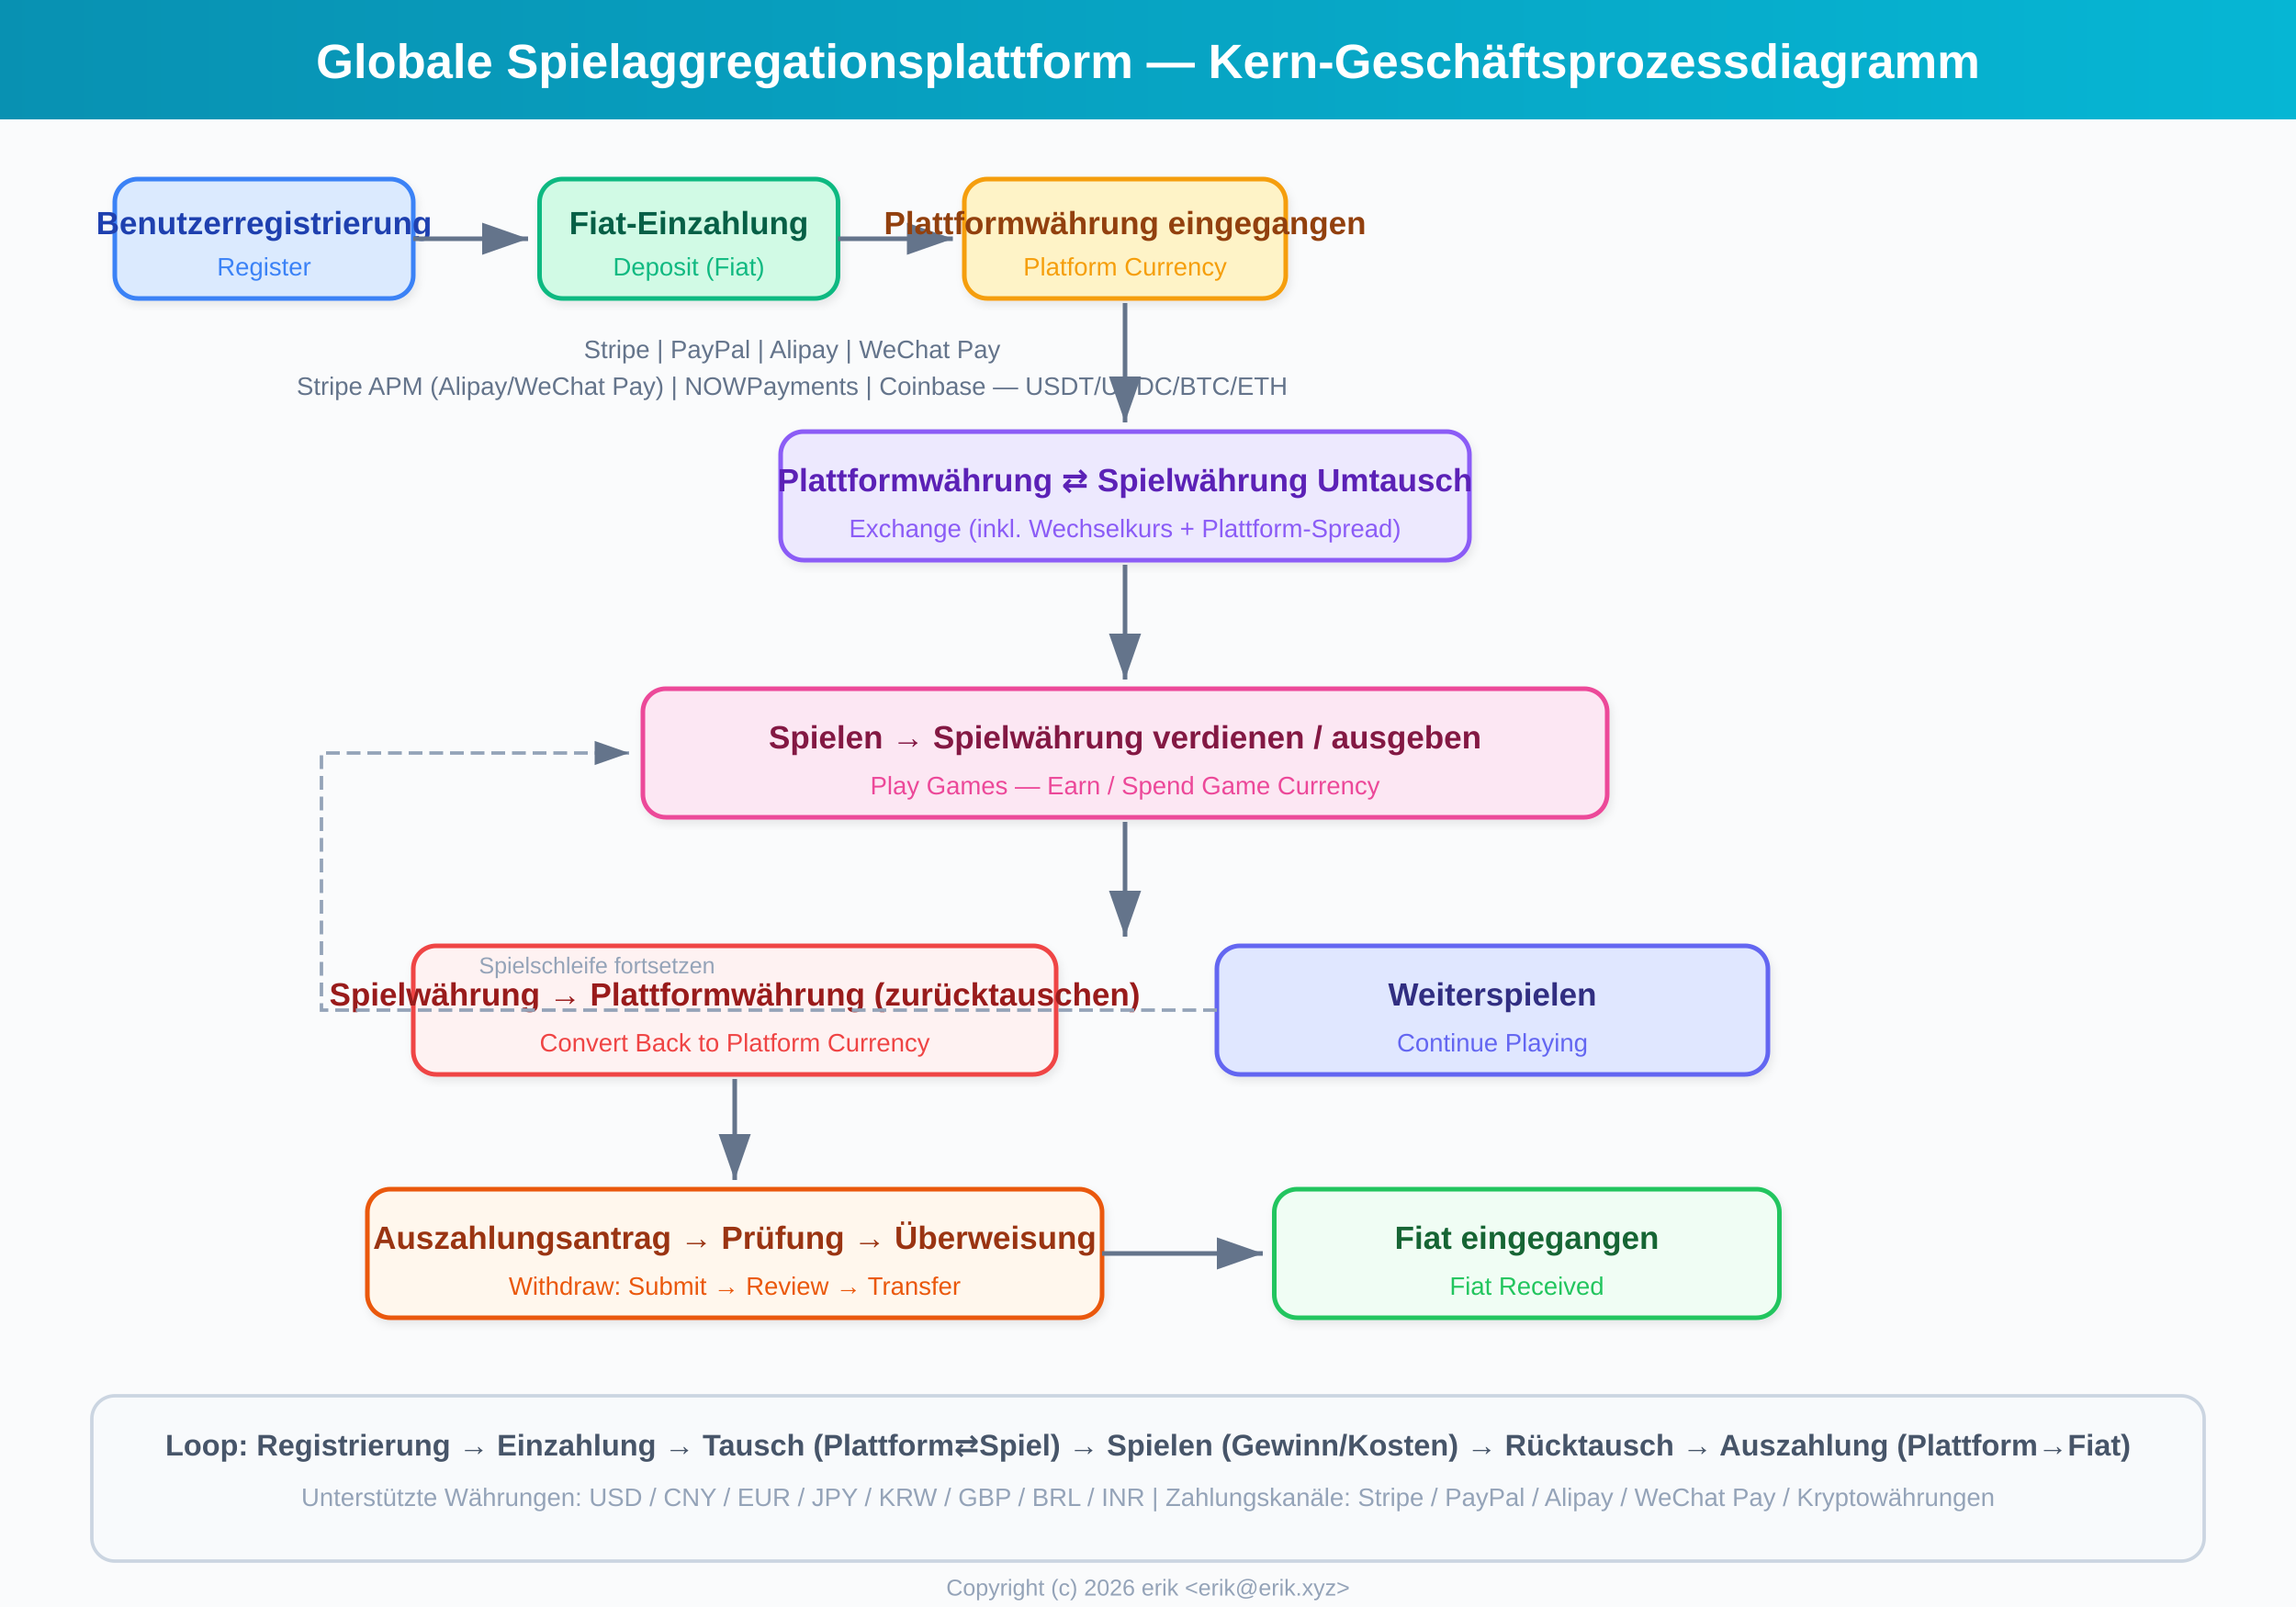
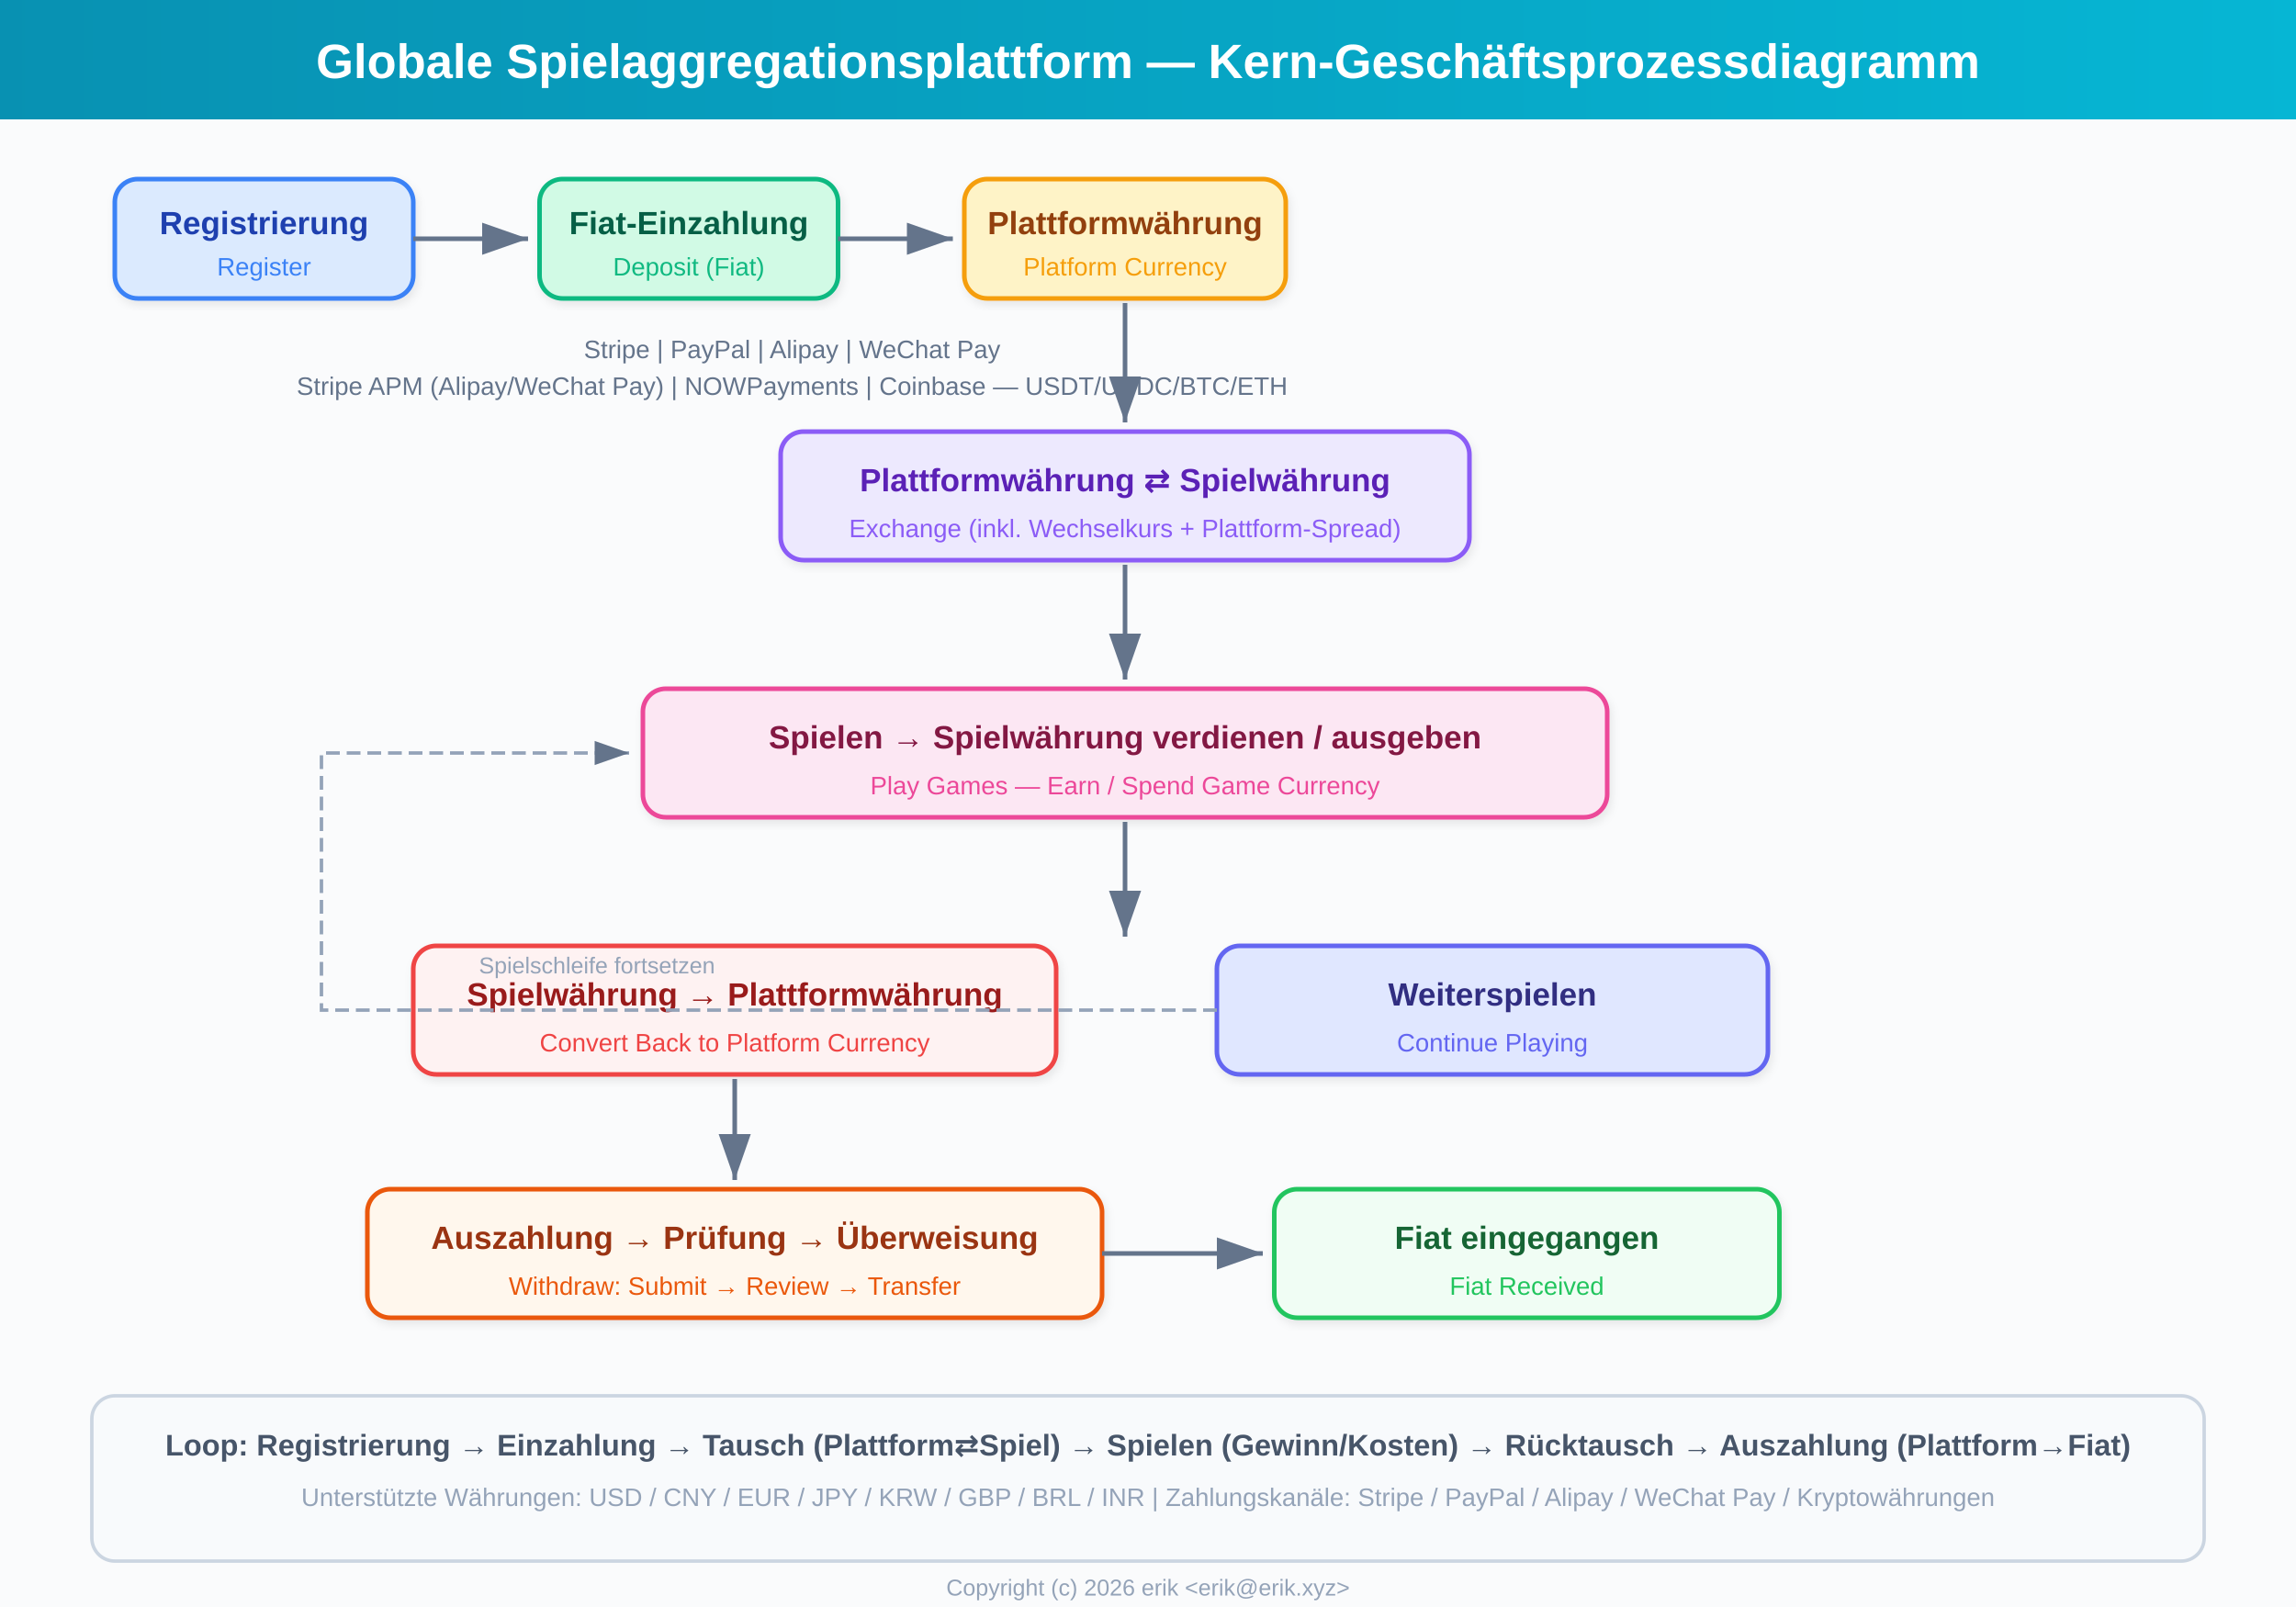
<svg xmlns="http://www.w3.org/2000/svg" viewBox="0 0 1000 700" font-family="Arial, 'Noto Sans SC', 'Noto Sans', sans-serif">
  <defs>
    <marker id="arr" markerWidth="10" markerHeight="7" refX="10" refY="3.5" orient="auto">
      <polygon points="0 0, 10 3.5, 0 7" fill="#64748b" />
    </marker>
    <linearGradient id="hd" x1="0" y1="0" x2="1" y2="0">
      <stop offset="0%" stop-color="#0891b2" />
      <stop offset="100%" stop-color="#06b6d4" />
    </linearGradient>
    <filter id="sh">
      <feDropShadow dx="1" dy="2" stdDeviation="2" flood-opacity=".08" />
    </filter>
  </defs>
  <rect width="1000" height="700" fill="#fafbfc" />
  <rect x="0" y="0" width="1000" height="52" fill="url(#hd)" />
  <text x="500" y="34" text-anchor="middle" fill="#fff" font-size="21" font-weight="bold">Globale Spielaggregationsplattform — Kern-Geschäftsprozessdiagramm</text>
  <rect x="50" y="78" width="130" height="52" rx="10" fill="#dbeafe" stroke="#3b82f6" stroke-width="2" filter="url(#sh)" />
-   <text x="115" y="102" text-anchor="middle" fill="#1e40af" font-size="14" font-weight="bold">Benutzerregistrierung</text>
+   <text x="115" y="102" text-anchor="middle" fill="#1e40af" font-size="14" font-weight="bold">Registrierung</text>
  <text x="115" y="120" text-anchor="middle" fill="#3b82f6" font-size="11">Register</text>
  <line x1="180" y1="104" x2="230" y2="104" stroke="#64748b" stroke-width="2" marker-end="url(#arr)" />
  <rect x="235" y="78" width="130" height="52" rx="10" fill="#d1fae5" stroke="#10b981" stroke-width="2" filter="url(#sh)" />
  <text x="300" y="102" text-anchor="middle" fill="#065f46" font-size="14" font-weight="bold">Fiat-Einzahlung</text>
  <text x="300" y="120" text-anchor="middle" fill="#10b981" font-size="11">Deposit (Fiat)</text>
  <line x1="365" y1="104" x2="415" y2="104" stroke="#64748b" stroke-width="2" marker-end="url(#arr)" />
  <rect x="420" y="78" width="140" height="52" rx="10" fill="#fef3c7" stroke="#f59e0b" stroke-width="2" filter="url(#sh)" />
-   <text x="490" y="102" text-anchor="middle" fill="#92400e" font-size="14" font-weight="bold">Plattformwährung eingegangen</text>
+   <text x="490" y="102" text-anchor="middle" fill="#92400e" font-size="14" font-weight="bold">Plattformwährung</text>
  <text x="490" y="120" text-anchor="middle" fill="#f59e0b" font-size="11">Platform Currency</text>
  <text x="345" y="156" text-anchor="middle" fill="#64748b" font-size="11">Stripe | PayPal | Alipay | WeChat Pay</text>
  <text x="345" y="172" text-anchor="middle" fill="#64748b" font-size="11">Stripe APM (Alipay/WeChat Pay) | NOWPayments | Coinbase — USDT/USDC/BTC/ETH</text>
  <line x1="490" y1="132" x2="490" y2="184" stroke="#64748b" stroke-width="2" marker-end="url(#arr)" />
  <rect x="340" y="188" width="300" height="56" rx="10" fill="#ede9fe" stroke="#8b5cf6" stroke-width="2" filter="url(#sh)" />
-   <text x="490" y="214" text-anchor="middle" fill="#5b21b6" font-size="14" font-weight="bold">Plattformwährung ⇄ Spielwährung Umtausch</text>
+   <text x="490" y="214" text-anchor="middle" fill="#5b21b6" font-size="14" font-weight="bold">Plattformwährung ⇄ Spielwährung</text>
  <text x="490" y="234" text-anchor="middle" fill="#8b5cf6" font-size="11">Exchange (inkl. Wechselkurs + Plattform-Spread)</text>
  <line x1="490" y1="246" x2="490" y2="296" stroke="#64748b" stroke-width="2" marker-end="url(#arr)" />
  <rect x="280" y="300" width="420" height="56" rx="10" fill="#fce7f3" stroke="#ec4899" stroke-width="2" filter="url(#sh)" />
  <text x="490" y="326" text-anchor="middle" fill="#831843" font-size="14" font-weight="bold">Spielen → Spielwährung verdienen / ausgeben</text>
  <text x="490" y="346" text-anchor="middle" fill="#ec4899" font-size="11">Play Games — Earn / Spend Game Currency</text>
  <line x1="490" y1="358" x2="490" y2="408" stroke="#64748b" stroke-width="2" marker-end="url(#arr)" />
  <rect x="180" y="412" width="280" height="56" rx="10" fill="#fef2f2" stroke="#ef4444" stroke-width="2" filter="url(#sh)" />
-   <text x="320" y="438" text-anchor="middle" fill="#991b1b" font-size="14" font-weight="bold">Spielwährung → Plattformwährung (zurücktauschen)</text>
+   <text x="320" y="438" text-anchor="middle" fill="#991b1b" font-size="14" font-weight="bold">Spielwährung → Plattformwährung</text>
  <text x="320" y="458" text-anchor="middle" fill="#ef4444" font-size="11">Convert Back to Platform Currency</text>
  <rect x="530" y="412" width="240" height="56" rx="10" fill="#e0e7ff" stroke="#6366f1" stroke-width="2" filter="url(#sh)" />
  <text x="650" y="438" text-anchor="middle" fill="#312e81" font-size="14" font-weight="bold">Weiterspielen</text>
  <text x="650" y="458" text-anchor="middle" fill="#6366f1" font-size="11">Continue Playing</text>
  <path d="M 530 440 L 140 440 L 140 328 L 274 328" fill="none" stroke="#94a3b8" stroke-width="1.5" stroke-dasharray="6,3" marker-end="url(#arr)" />
  <text x="260" y="424" text-anchor="middle" fill="#94a3b8" font-size="10">Spielschleife fortsetzen</text>
  <line x1="320" y1="470" x2="320" y2="514" stroke="#64748b" stroke-width="2" marker-end="url(#arr)" />
  <rect x="160" y="518" width="320" height="56" rx="10" fill="#fff7ed" stroke="#ea580c" stroke-width="2" filter="url(#sh)" />
-   <text x="320" y="544" text-anchor="middle" fill="#9a3412" font-size="14" font-weight="bold">Auszahlungsantrag → Prüfung → Überweisung</text>
+   <text x="320" y="544" text-anchor="middle" fill="#9a3412" font-size="14" font-weight="bold">Auszahlung → Prüfung → Überweisung</text>
  <text x="320" y="564" text-anchor="middle" fill="#ea580c" font-size="11">Withdraw: Submit → Review → Transfer</text>
  <line x1="480" y1="546" x2="550" y2="546" stroke="#64748b" stroke-width="2" marker-end="url(#arr)" />
  <rect x="555" y="518" width="220" height="56" rx="10" fill="#f0fdf4" stroke="#22c55e" stroke-width="2" filter="url(#sh)" />
  <text x="665" y="544" text-anchor="middle" fill="#166534" font-size="14" font-weight="bold">Fiat eingegangen</text>
  <text x="665" y="564" text-anchor="middle" fill="#22c55e" font-size="11">Fiat Received</text>
  <rect x="40" y="608" width="920" height="72" rx="10" fill="#f8fafc" stroke="#cbd5e1" stroke-width="1.5" />
  <text x="500" y="634" text-anchor="middle" fill="#475569" font-size="13" font-weight="bold">Loop: Registrierung → Einzahlung → Tausch (Plattform⇄Spiel) → Spielen (Gewinn/Kosten) → Rücktausch → Auszahlung (Plattform→Fiat)</text>
  <text x="500" y="656" text-anchor="middle" fill="#94a3b8" font-size="11">Unterstützte Währungen: USD / CNY / EUR / JPY / KRW / GBP / BRL / INR  |  Zahlungskanäle: Stripe / PayPal / Alipay / WeChat Pay / Kryptowährungen</text>
  <text x="500" y="695" text-anchor="middle" fill="#94a3b8" font-size="10">Copyright (c) 2026 erik &lt;erik@erik.xyz&gt;</text>
</svg>
